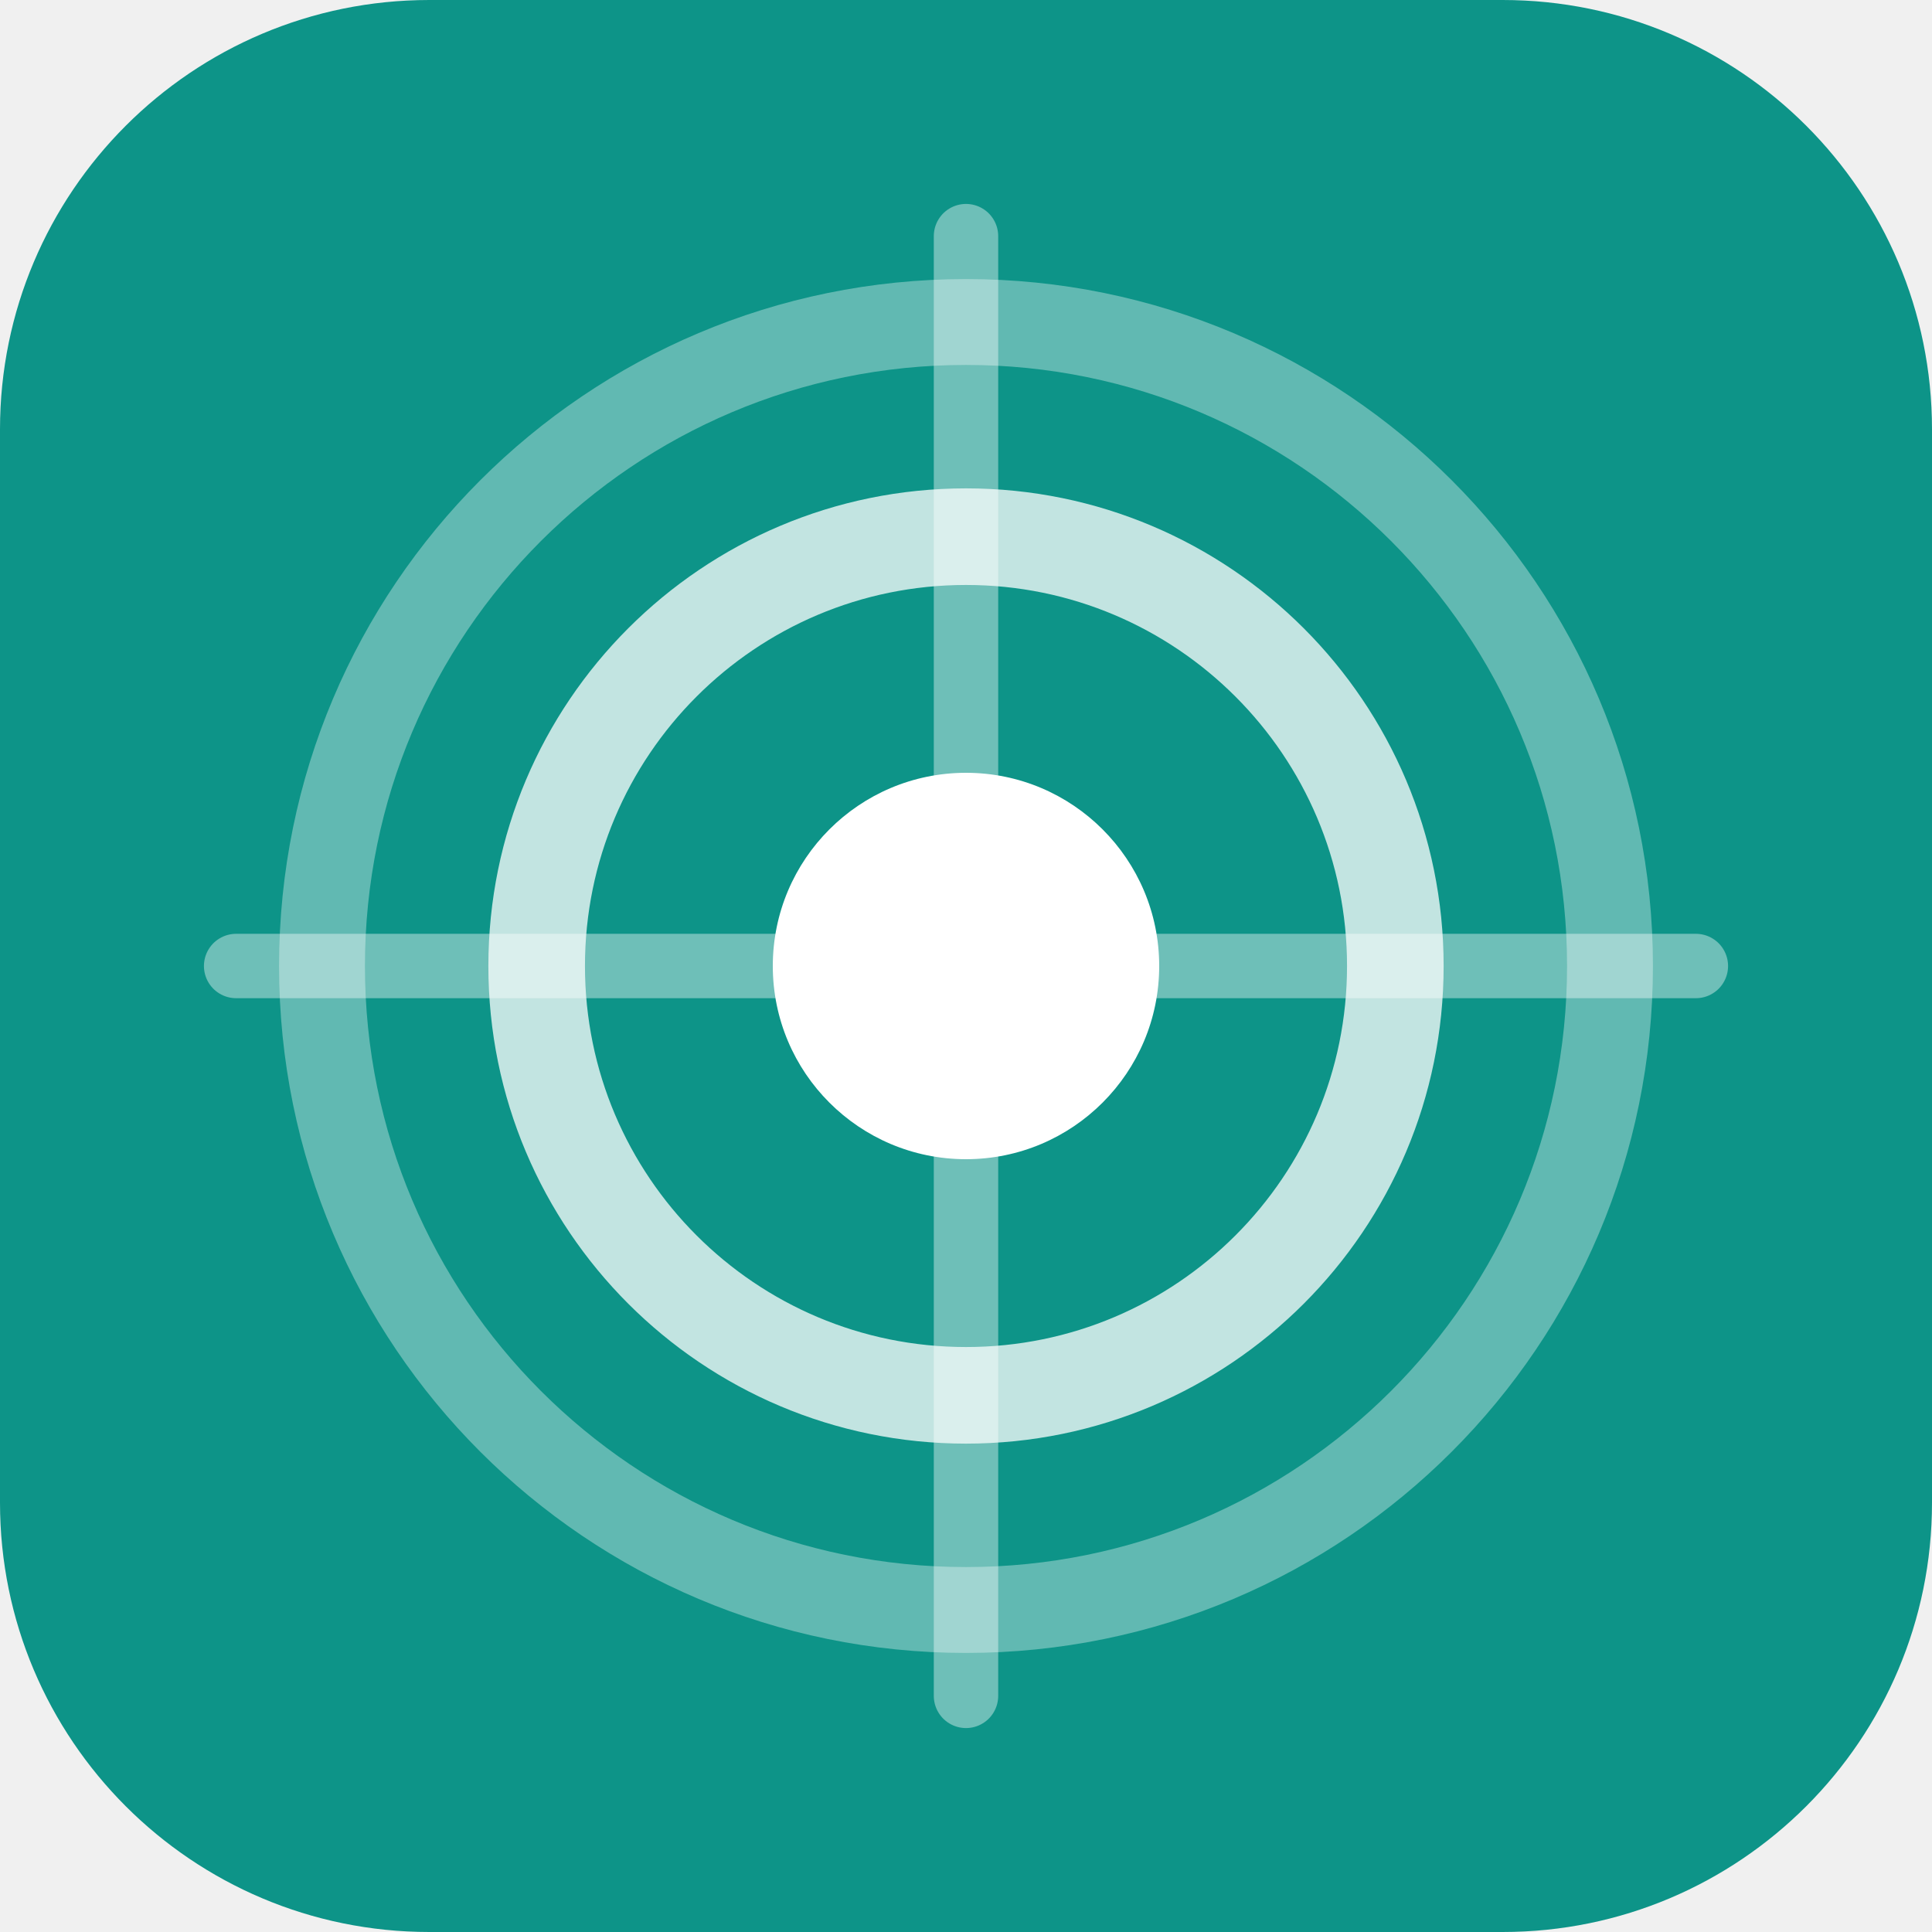
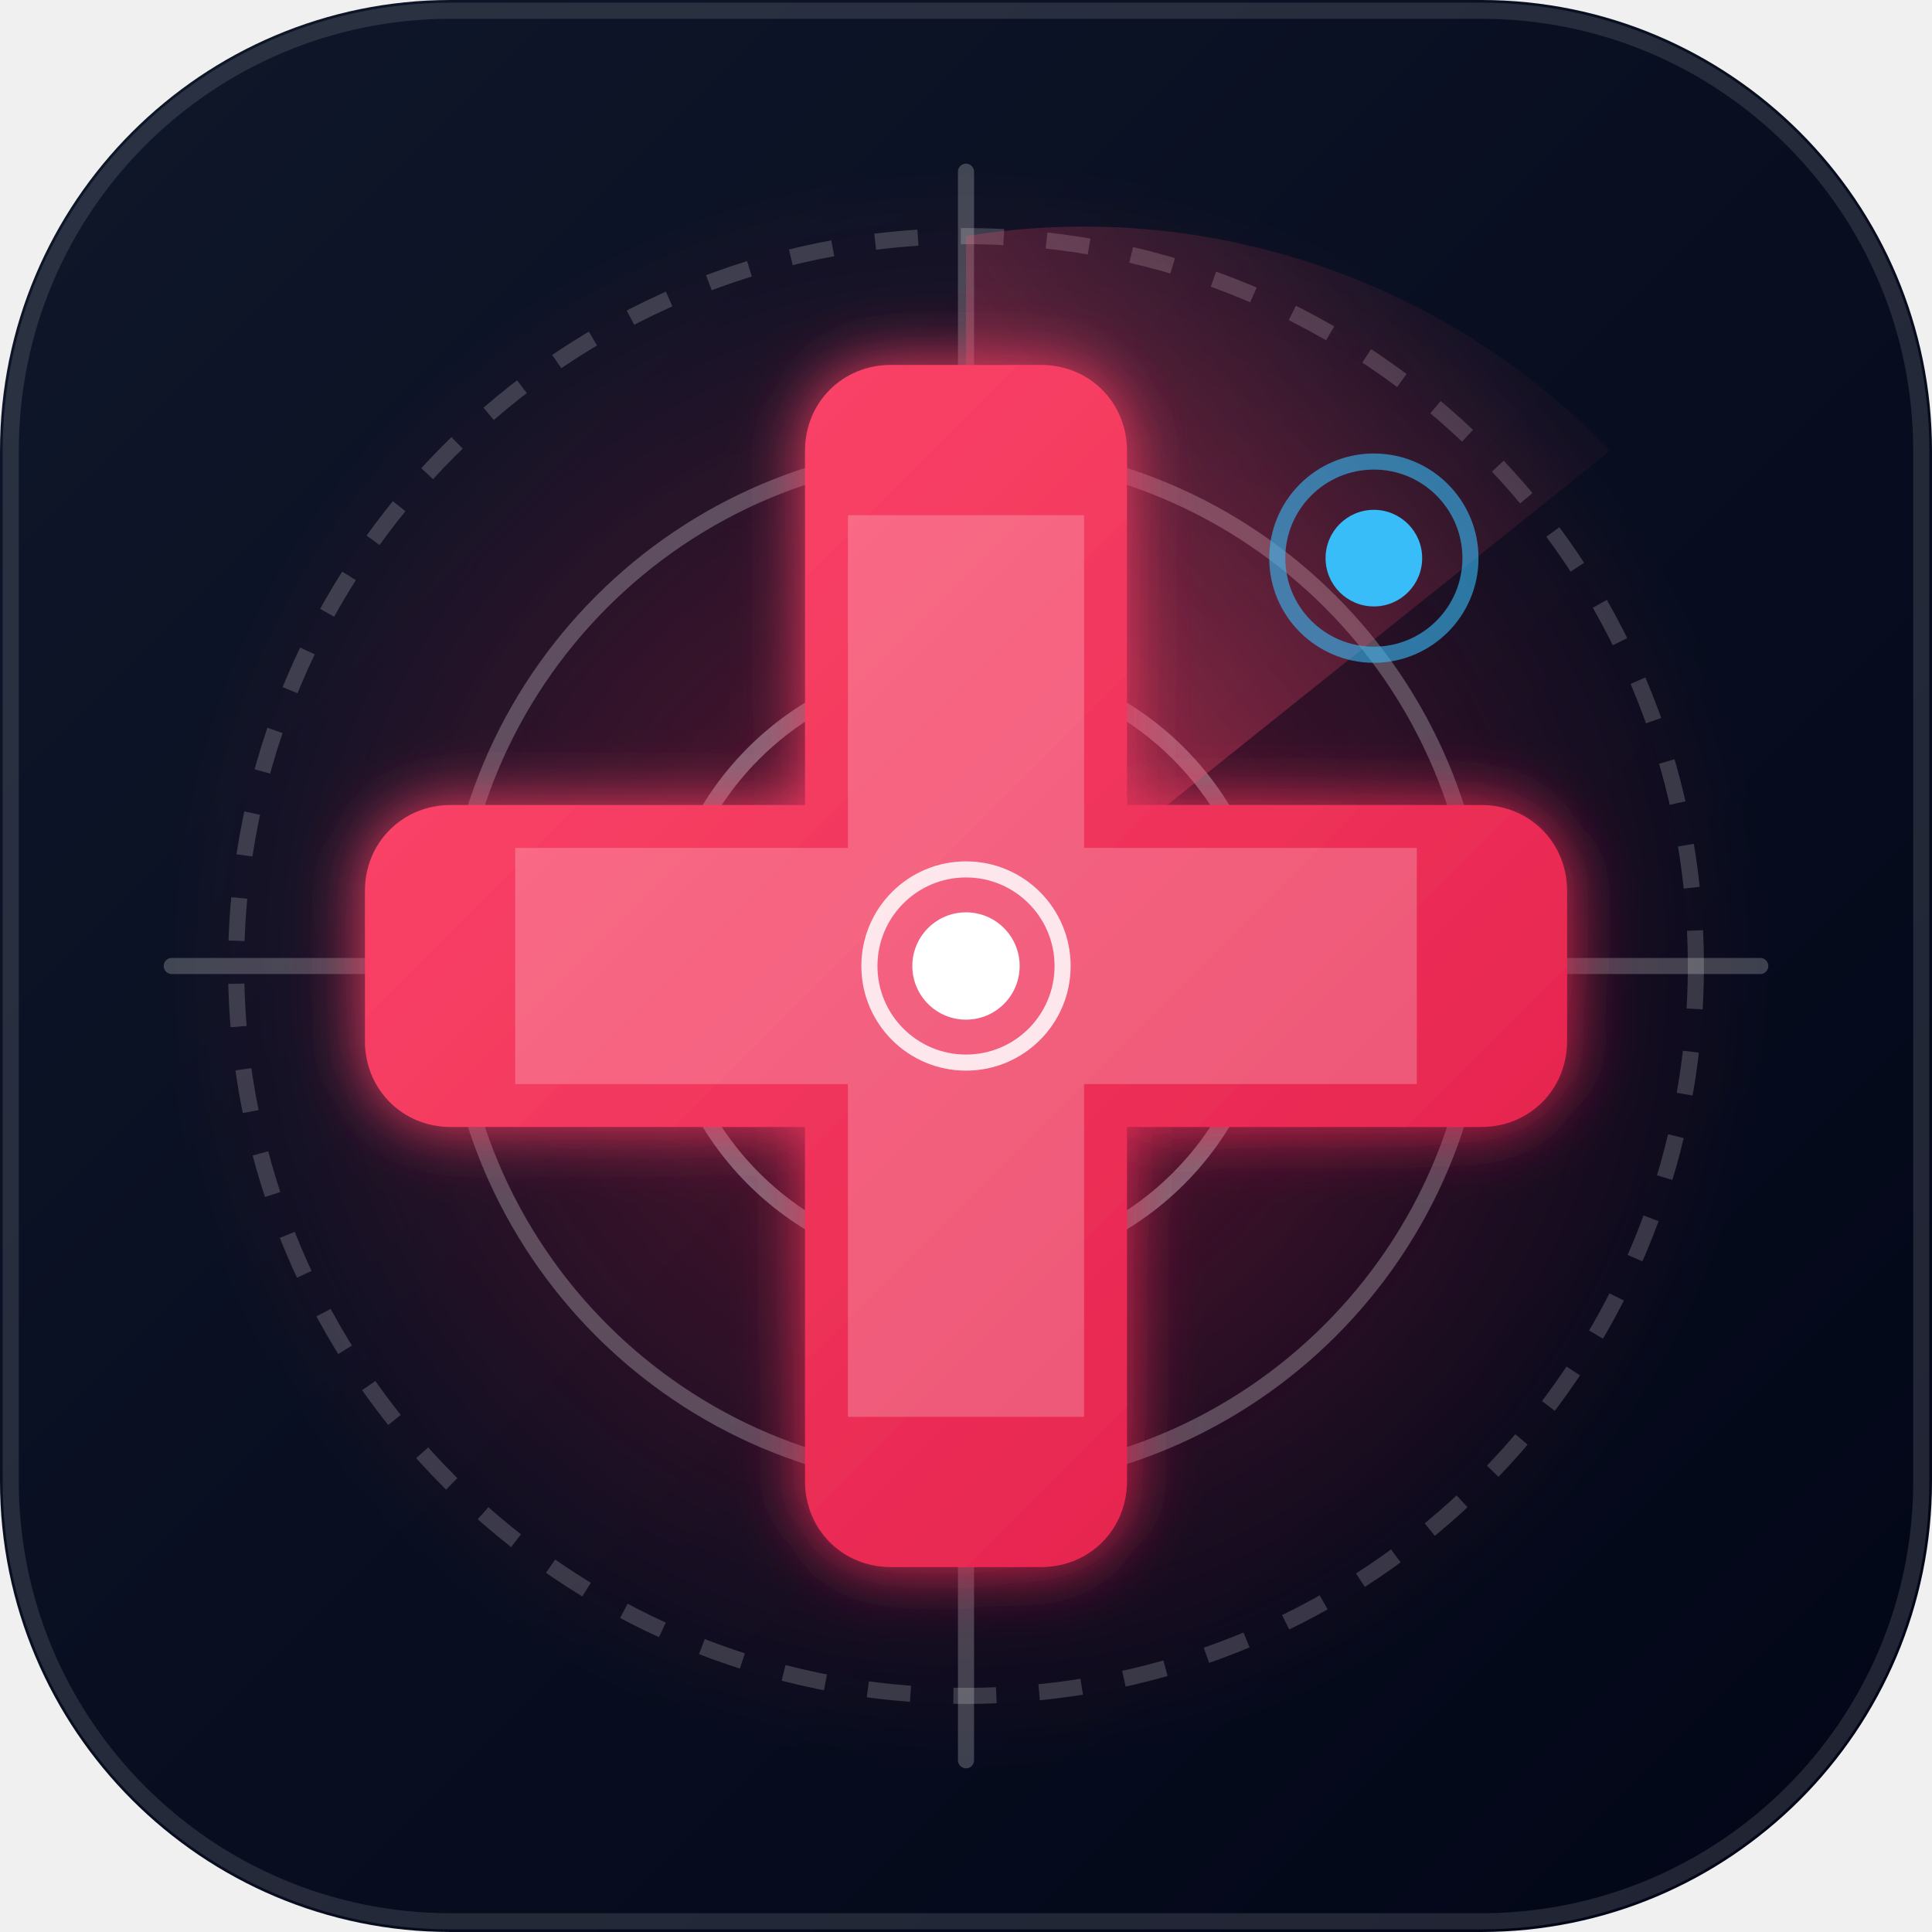
<svg xmlns="http://www.w3.org/2000/svg" width="180" height="180" viewBox="0 0 180 180" fill="none">
-   <rect width="180" height="180" rx="40" fill="#0d9488" />
-   <circle cx="90" cy="90" r="60" stroke="#ffffff" stroke-width="8" stroke-opacity="0.35" />
-   <circle cx="90" cy="90" r="40" stroke="#ffffff" stroke-width="9" stroke-opacity="0.75" />
-   <circle cx="90" cy="90" r="18" fill="#ffffff" />
-   <line x1="90" y1="22" x2="90" y2="158" stroke="#ffffff" stroke-width="6" stroke-linecap="round" stroke-opacity="0.4" />
-   <line x1="22" y1="90" x2="158" y2="90" stroke="#ffffff" stroke-width="6" stroke-linecap="round" stroke-opacity="0.4" />
+   <defs>
+     <linearGradient id="bgGrad" x1="0" y1="0" x2="180" y2="180" gradientUnits="userSpaceOnUse">
+       <stop offset="0%" stop-color="#0f172a" />
+       <stop offset="100%" stop-color="#020617" />
+     </linearGradient>
+     <linearGradient id="crossGrad" x1="34" y1="34" x2="146" y2="146" gradientUnits="userSpaceOnUse">
+       <stop offset="0%" stop-color="#ff4b6e" />
+       <stop offset="100%" stop-color="#e11d48" />
+     </linearGradient>
+     <linearGradient id="sweepGrad" x1="90" y1="90" x2="155" y2="40" gradientUnits="userSpaceOnUse">
+       <stop offset="0%" stop-color="#ff4b6e" stop-opacity="0.5" />
+       <stop offset="100%" stop-color="#ff4b6e" stop-opacity="0" />
+     </linearGradient>
+     <radialGradient id="coreGlow" cx="90" cy="90" r="75" gradientUnits="userSpaceOnUse">
+       <stop offset="0%" stop-color="#e11d48" stop-opacity="0.4" />
+       <stop offset="100%" stop-color="#e11d48" stop-opacity="0" />
+     </radialGradient>
+     <filter id="glow" x="-20%" y="-20%" width="140%" height="140%">
+       <feGaussianBlur stdDeviation="3" result="blur" />
+       <feComposite in="SourceGraphic" in2="blur" operator="over" />
+     </filter>
+   </defs>
+   <rect width="180" height="180" rx="42" fill="url(#bgGrad)" />
+   <rect x="1" y="1" width="178" height="178" rx="41" stroke="rgba(255,255,255,0.12)" stroke-width="1.5" />
+   <circle cx="90" cy="90" r="75" fill="url(#coreGlow)" />
+   <circle cx="90" cy="90" r="68" stroke="#ffffff" stroke-width="1.5" stroke-opacity="0.18" stroke-dasharray="4 4" />
+   <circle cx="90" cy="90" r="48" stroke="#ffffff" stroke-width="1.5" stroke-opacity="0.25" />
+   <circle cx="90" cy="90" r="28" stroke="#ffffff" stroke-width="1.5" stroke-opacity="0.35" />
+   <line x1="90" y1="16" x2="90" y2="164" stroke="#ffffff" stroke-width="1.5" stroke-opacity="0.22" stroke-linecap="round" />
+   <line x1="16" y1="90" x2="164" y2="90" stroke="#ffffff" stroke-width="1.5" stroke-opacity="0.22" stroke-linecap="round" />
+   <path d="M 90 90 L 150 42 A 68 68 0 0 0 90 22 Z" fill="url(#sweepGrad)" />
+   <path d="     M 75 42     C 75 37.5, 78.5 34, 83 34     L 97 34     C 101.5 34, 105 37.5, 105 42     L 105 75     L 138 75     C 142.5 75, 146 78.5, 146 83     L 146 97     C 146 101.5, 142.5 105, 138 105     L 105 105     L 105 138     C 105 142.5, 101.5 146, 97 146     L 83 146     C 78.5 146, 75 142.5, 75 138     L 75 105     L 42 105     C 37.5 105, 34 101.5, 34 97     L 34 83     C 34 78.5, 37.5 75, 42 75     L 75 75     Z   " fill="url(#crossGrad)" filter="url(#glow)" />
+   <path d="     M 79 48     L 101 48     L 101 79     L 132 79     L 132 101     L 101 101     L 101 132     L 79 132     L 79 101     L 48 101     L 48 79     L 79 79     Z   " fill="#ffffff" fill-opacity="0.22" />
+   <circle cx="128" cy="52" r="4.5" fill="#38bdf8" />
+   <circle cx="128" cy="52" r="9" stroke="#38bdf8" stroke-width="1.5" stroke-opacity="0.6" />
+   <circle cx="90" cy="90" r="5" fill="#ffffff" />
+   <circle cx="90" cy="90" r="9" stroke="#ffffff" stroke-width="1.5" stroke-opacity="0.85" />
</svg>
